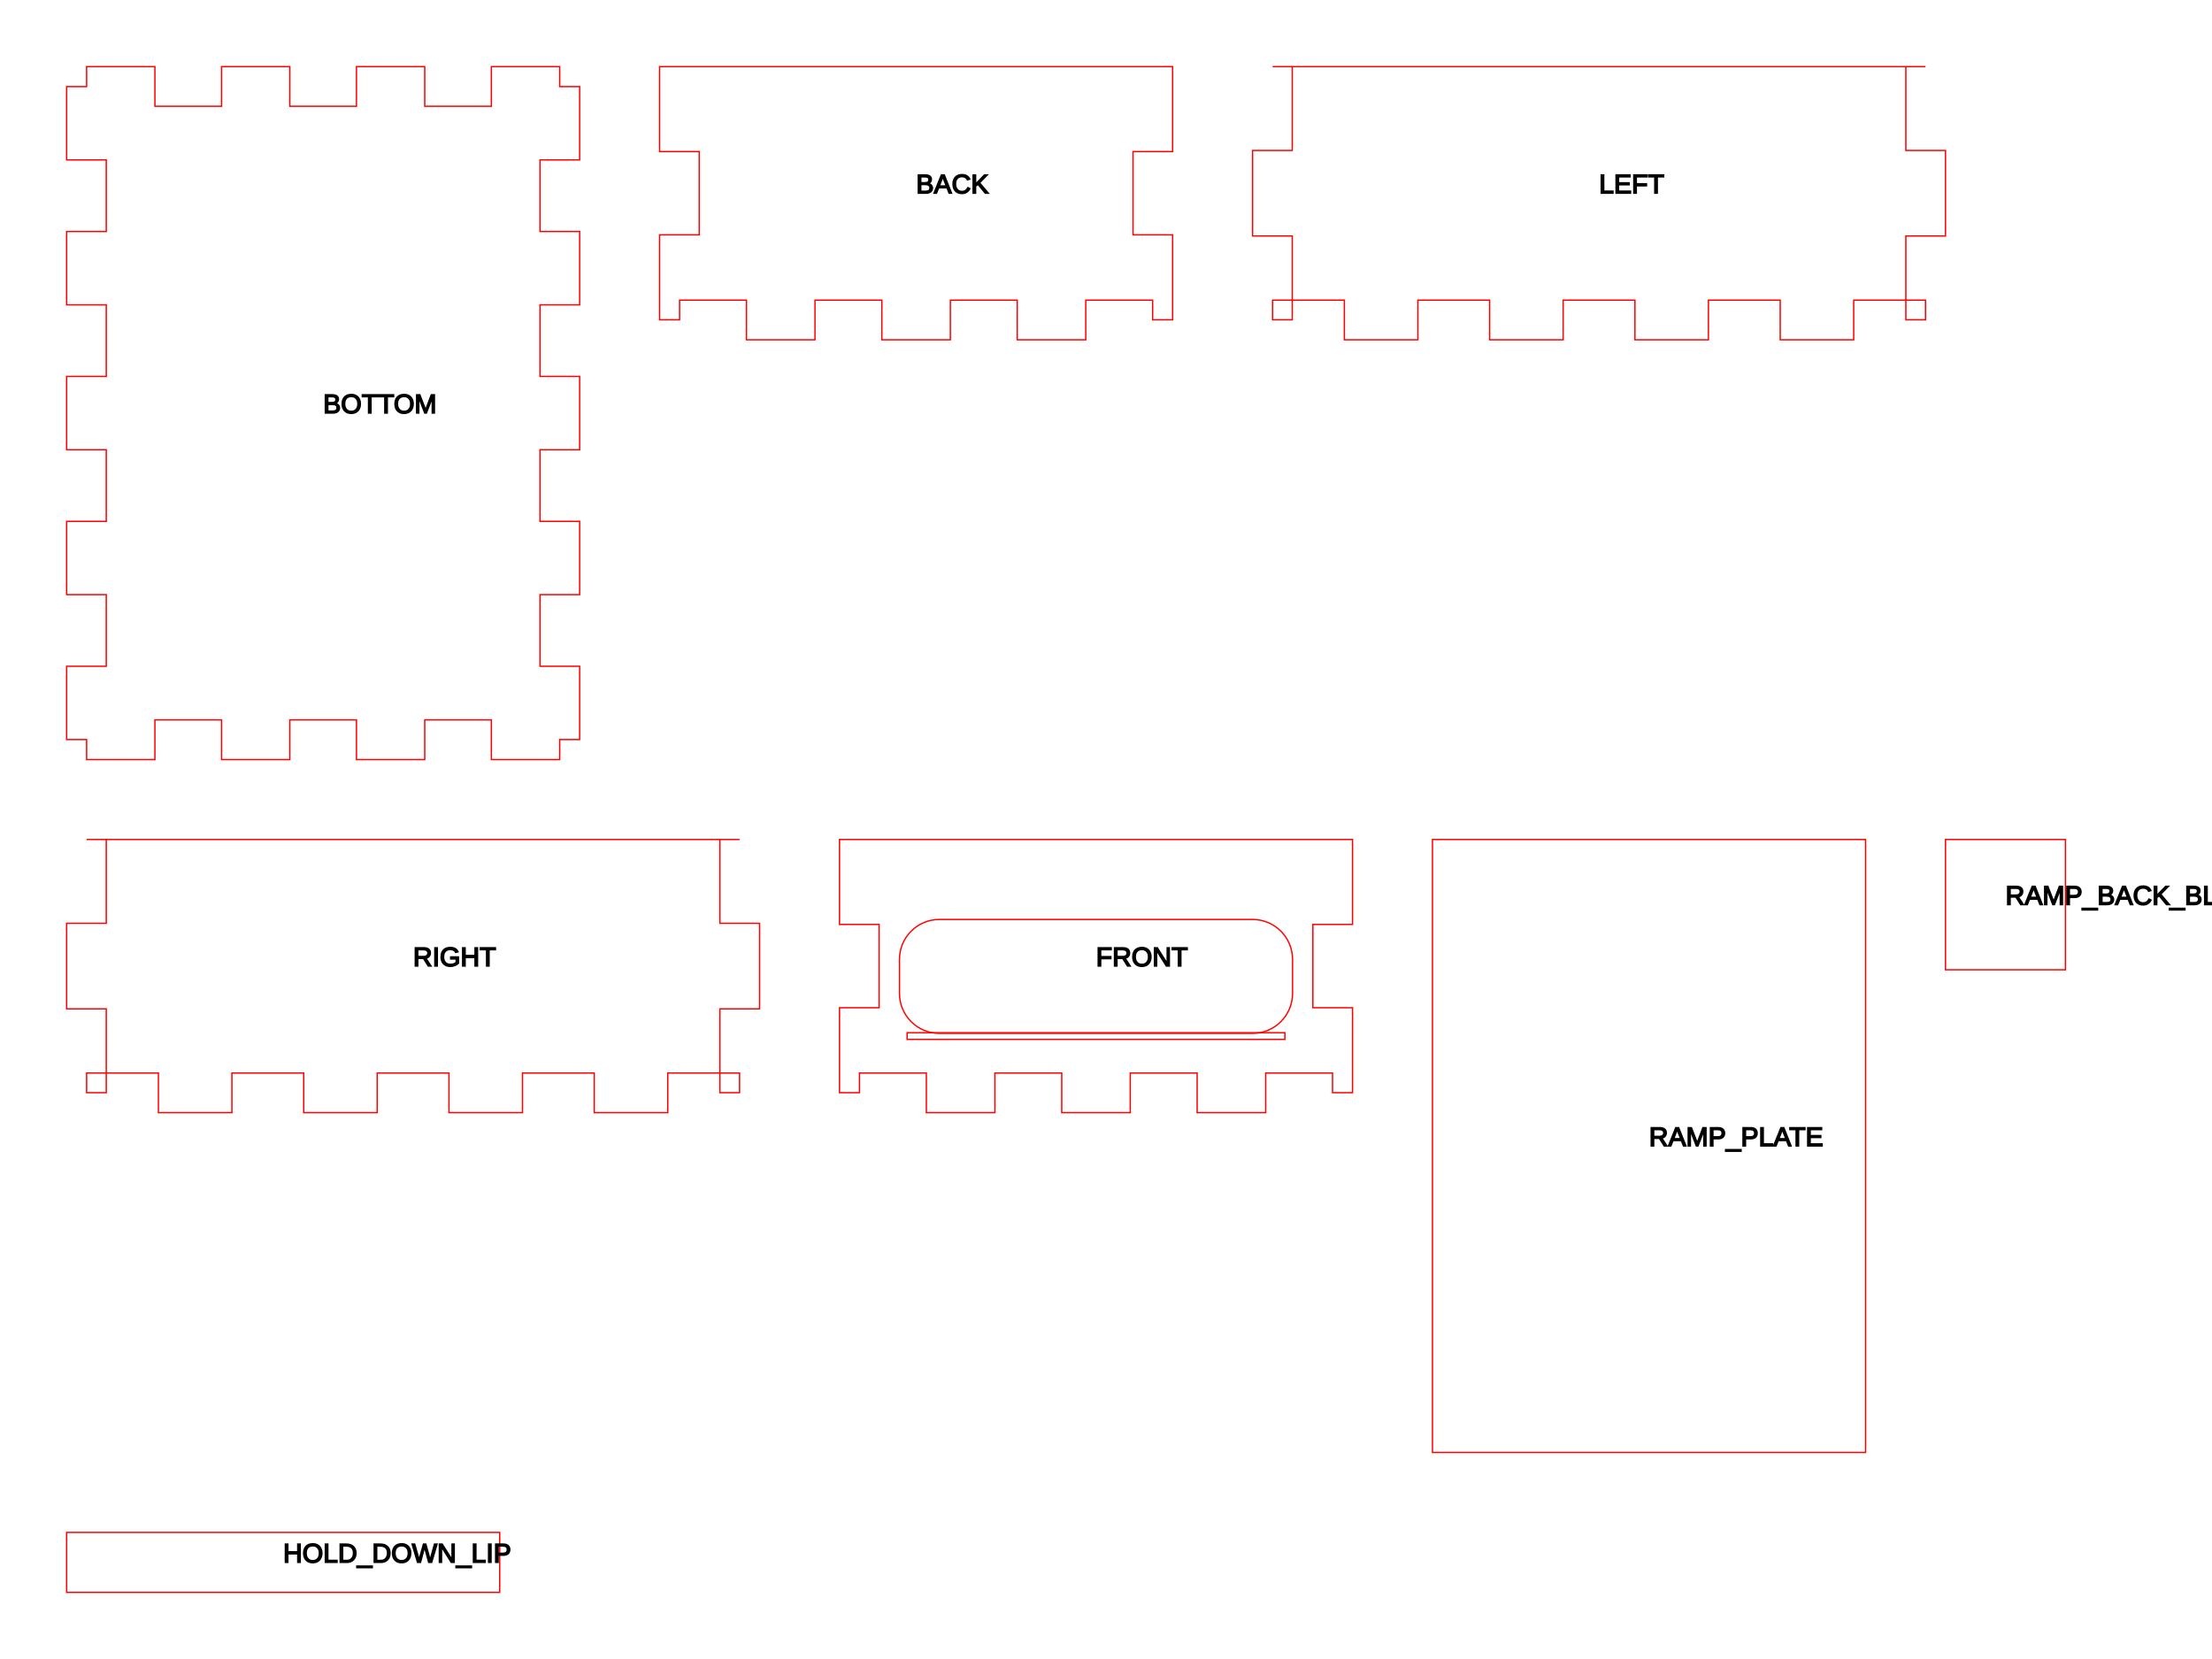
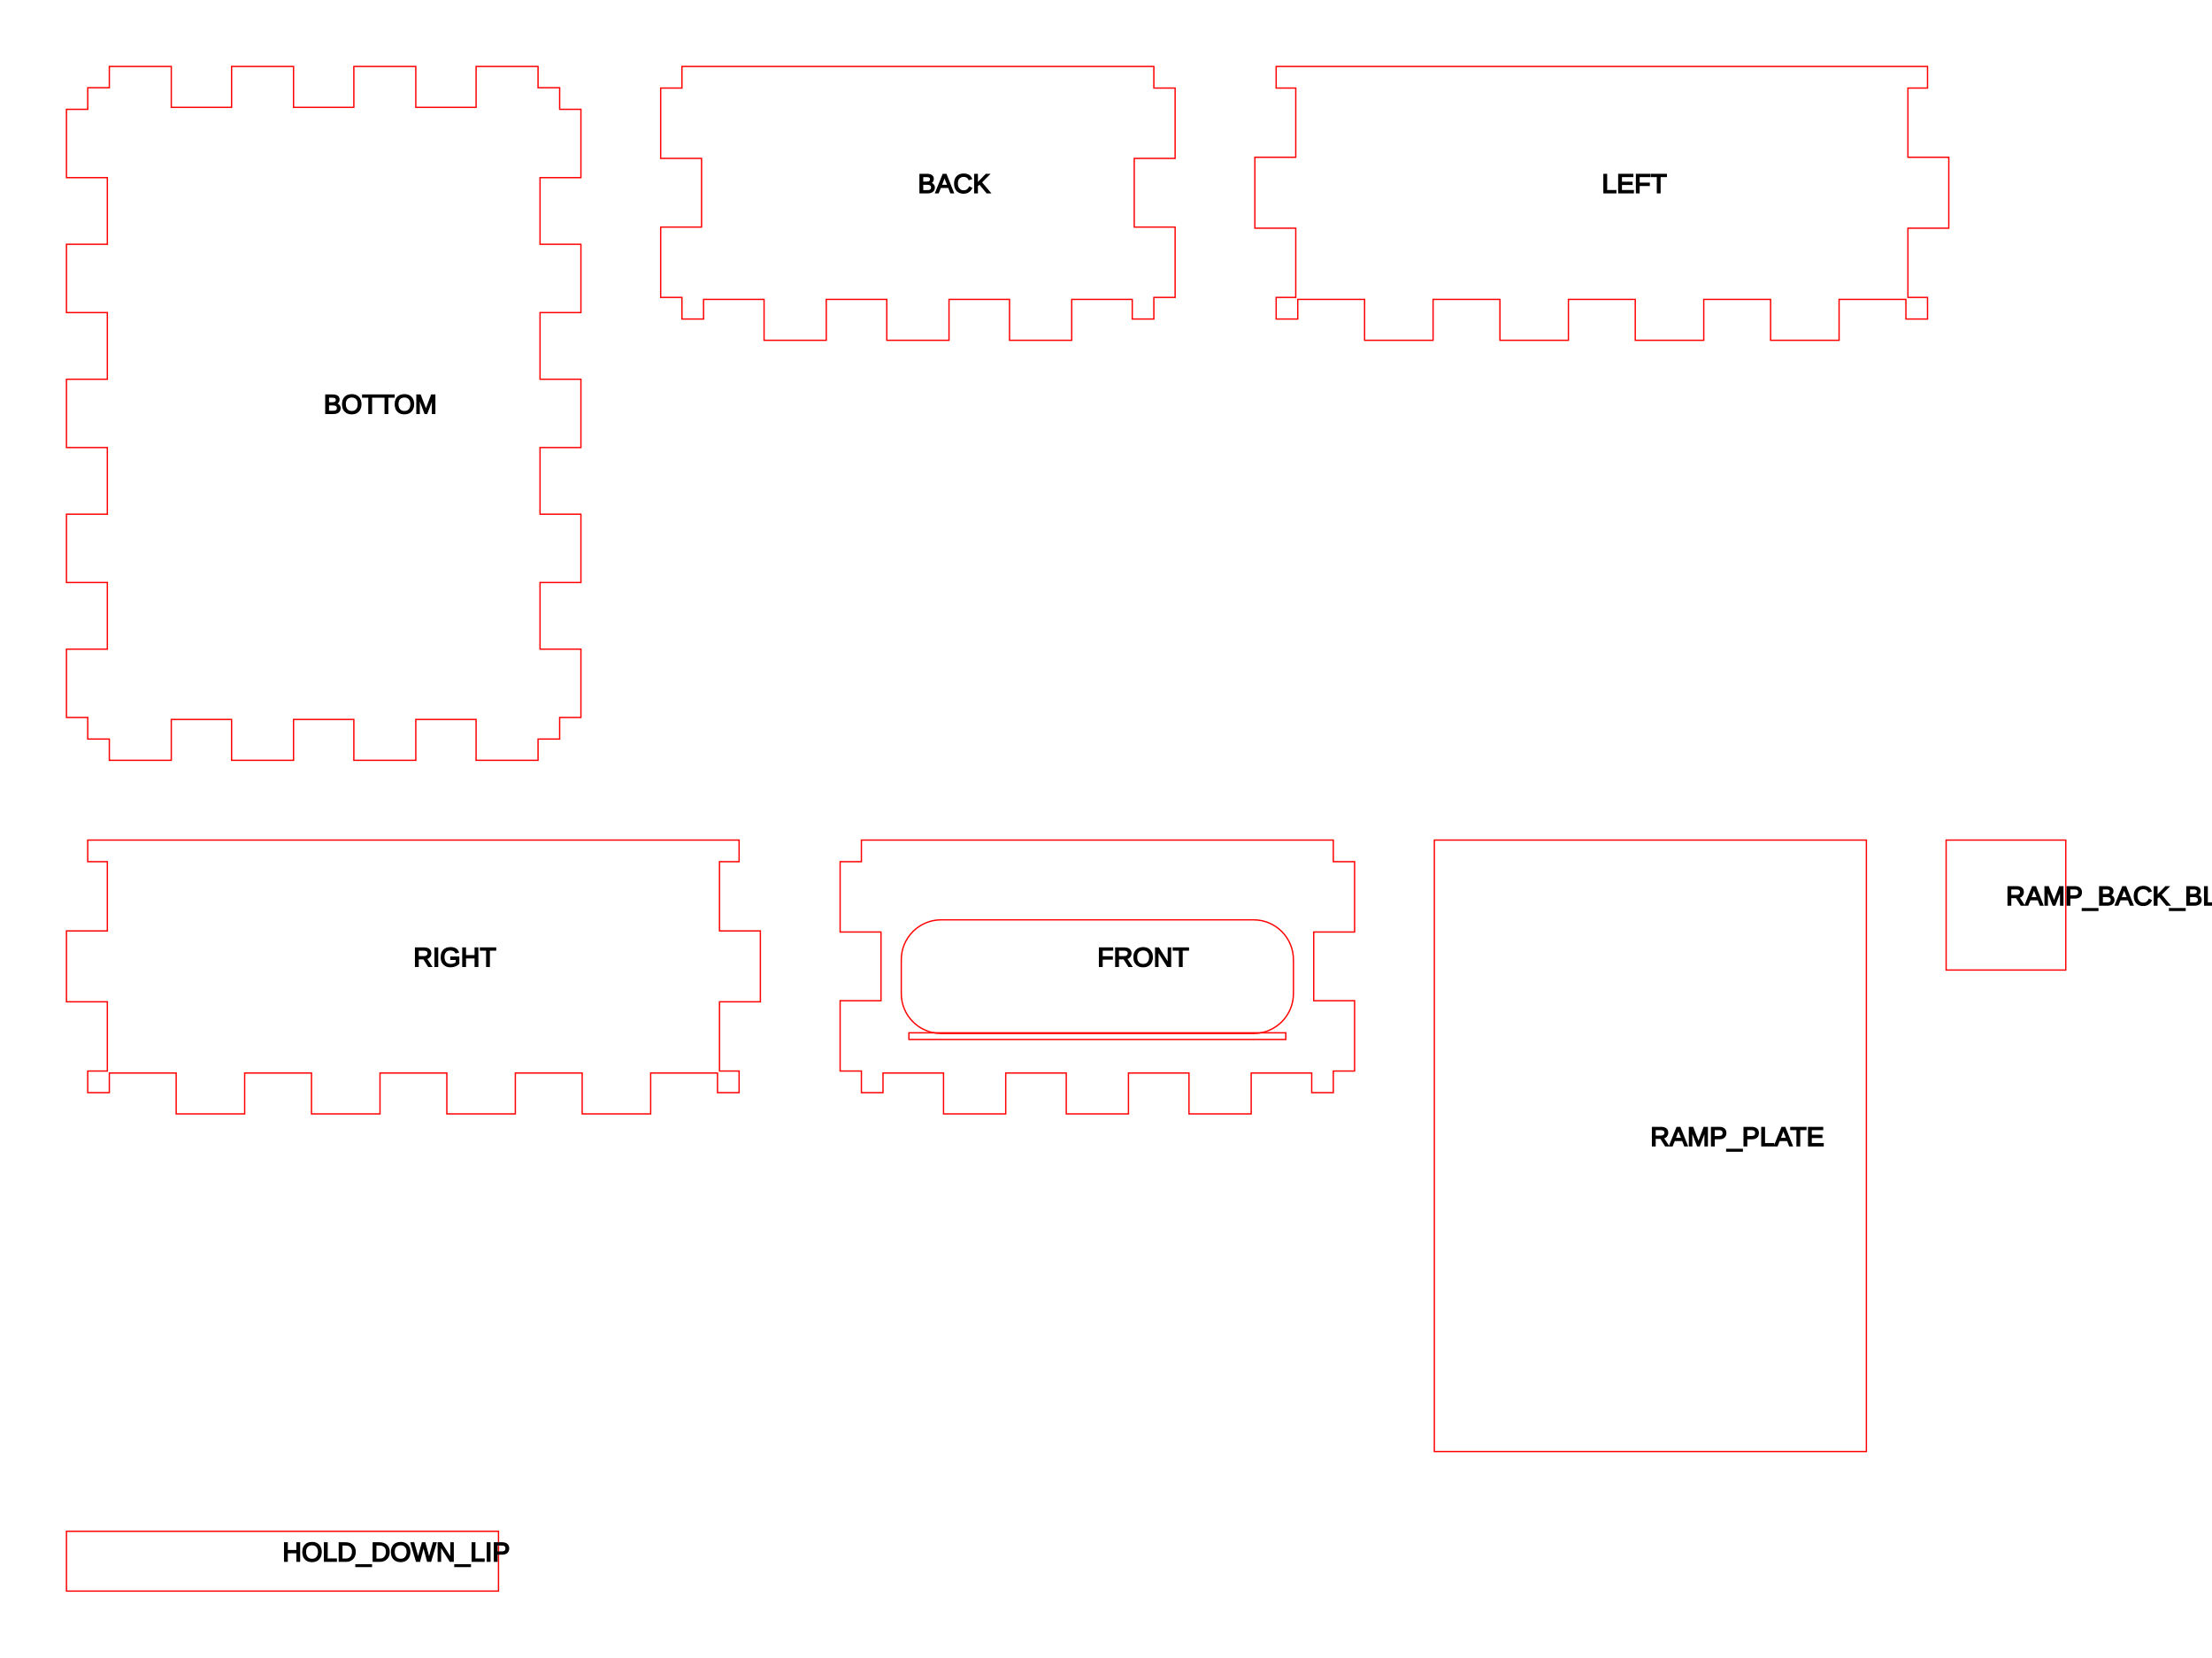
- <svg xmlns="http://www.w3.org/2000/svg" width="332mm" height="249mm" viewBox="0 0 332 249">
+ <svg xmlns="http://www.w3.org/2000/svg" width="332.8mm" height="249.4mm" viewBox="0 0 332.8 249.4">
  <style>
    .cut { fill: none; stroke: #ff0000; stroke-width: 0.2; }
    .score { fill: none; stroke: #0000ff; stroke-width: 0.2; stroke-dasharray: 2 2; }
    .engrave { fill: none; stroke: #000000; stroke-width: 0.2; }
    .text { fill: #000000; font-family: Arial, sans-serif; font-size: 4px; }
  </style>
  <g id="CUT" class="cut">
-     <g id="BOTTOM" transform="translate(13,13)">
-       <path d="M 0 0 L 0 -3 L 10.25 -3 L 10.25 0 L 10.25 2.95 L 20.25 2.95 L 20.25 0 L 20.25 -3 L 30.5 -3 L 30.5 0 L 30.5 2.95 L 40.5 2.95 L 40.5 0 L 40.5 -3 L 50.75 -3 L 50.75 0 L 50.75 2.95 L 60.75 2.95 L 60.75 0 L 60.75 -3 L 71 -3 L 71 0 L 74 0 L 74 11 L 71 11 L 68.05 11 L 68.05 21.75 L 71 21.75 L 74 21.75 L 74 32.75 L 71 32.75 L 68.05 32.75 L 68.05 43.5 L 71 43.5 L 74 43.5 L 74 54.5 L 71 54.5 L 68.05 54.5 L 68.05 65.25 L 71 65.25 L 74 65.25 L 74 76.25 L 71 76.25 L 68.05 76.25 L 68.05 87 L 71 87 L 74 87 L 74 98 L 71 98 L 71 101 L 60.75 101 L 60.75 98 L 60.75 95.05 L 50.75 95.05 L 50.75 98 L 50.75 101 L 40.5 101 L 40.5 98 L 40.5 95.05 L 30.5 95.05 L 30.5 98 L 30.5 101 L 20.25 101 L 20.25 98 L 20.25 95.05 L 10.25 95.05 L 10.25 98 L 10.25 101 L 0 101 L 0 98 L -3 98 L -3 87 L 0 87 L 2.95 87 L 2.95 76.25 L 0 76.25 L -3 76.25 L -3 65.25 L 0 65.25 L 2.95 65.25 L 2.95 54.5 L 0 54.5 L -3 54.5 L -3 43.5 L 0 43.5 L 2.95 43.5 L 2.95 32.75 L 0 32.75 L -3 32.75 L -3 21.75 L 0 21.75 L 2.95 21.75 L 2.95 11 L 0 11 L -3 11 L -3 -0 L 0 -0 Z" />
+     <g id="BOTTOM" transform="translate(13.2,13.2)">
+       <path d="M 0 0 L 3.25 0 L 3.25 -3.2 L 12.571 -3.2 L 12.571 0 L 12.571 2.95 L 21.643 2.95 L 21.643 0 L 21.643 -3.2 L 30.964 -3.2 L 30.964 0 L 30.964 2.95 L 40.036 2.95 L 40.036 0 L 40.036 -3.2 L 49.357 -3.2 L 49.357 0 L 49.357 2.95 L 58.429 2.95 L 58.429 0 L 58.429 -3.2 L 67.75 -3.2 L 67.75 0 L 71 0 L 71 3.25 L 74.2 3.25 L 74.2 13.528 L 71 13.528 L 68.05 13.528 L 68.05 23.556 L 71 23.556 L 74.2 23.556 L 74.2 33.833 L 71 33.833 L 68.05 33.833 L 68.05 43.861 L 71 43.861 L 74.2 43.861 L 74.2 54.139 L 71 54.139 L 68.05 54.139 L 68.05 64.167 L 71 64.167 L 74.2 64.167 L 74.2 74.444 L 71 74.444 L 68.05 74.444 L 68.05 84.472 L 71 84.472 L 74.2 84.472 L 74.2 94.75 L 71 94.75 L 71 98 L 67.75 98 L 67.75 101.2 L 58.429 101.2 L 58.429 98 L 58.429 95.05 L 49.357 95.05 L 49.357 98 L 49.357 101.2 L 40.036 101.2 L 40.036 98 L 40.036 95.05 L 30.964 95.05 L 30.964 98 L 30.964 101.2 L 21.643 101.2 L 21.643 98 L 21.643 95.05 L 12.571 95.05 L 12.571 98 L 12.571 101.2 L 3.25 101.2 L 3.25 98 L 0 98 L 0 94.75 L -3.2 94.75 L -3.2 84.472 L 0 84.472 L 2.95 84.472 L 2.95 74.444 L 0 74.444 L -3.2 74.444 L -3.2 64.167 L 0 64.167 L 2.95 64.167 L 2.95 54.139 L 0 54.139 L -3.2 54.139 L -3.2 43.861 L 0 43.861 L 2.95 43.861 L 2.95 33.833 L 0 33.833 L -3.2 33.833 L -3.2 23.556 L 0 23.556 L 2.95 23.556 L 2.95 13.528 L 0 13.528 L -3.2 13.528 L -3.2 3.25 L 0 3.25 L 0 0 Z" />
    </g>
-     <g id="BACK" transform="translate(102,10)">
-       <path d="M 0 0 L 71 0 L 74 0 L 74 12.75 L 71 12.75 L 68.05 12.75 L 68.05 25.25 L 71 25.25 L 74 25.25 L 74 38 L 71 38 L 71 35.05 L 60.964 35.05 L 60.964 38 L 60.964 41 L 50.679 41 L 50.679 38 L 50.679 35.05 L 40.643 35.05 L 40.643 38 L 40.643 41 L 30.357 41 L 30.357 38 L 30.357 35.05 L 20.321 35.05 L 20.321 38 L 20.321 41 L 10.036 41 L 10.036 38 L 10.036 35.05 L 0 35.05 L 0 38 L -3 38 L -3 25.25 L 0 25.25 L 2.95 25.25 L 2.95 12.75 L 0 12.75 L -3 12.75 L -3 0 L 0 0 Z" />
+     <g id="BACK" transform="translate(102.6,10)">
+       <path d="M 0 0 L 71 0 L 71 3.25 L 74.2 3.25 L 74.2 13.833 L 71 13.833 L 68.05 13.833 L 68.05 24.167 L 71 24.167 L 74.2 24.167 L 74.2 34.75 L 71 34.75 L 71 38 L 67.75 38 L 67.75 35.05 L 58.643 35.05 L 58.643 38 L 58.643 41.2 L 49.286 41.2 L 49.286 38 L 49.286 35.05 L 40.179 35.05 L 40.179 38 L 40.179 41.2 L 30.821 41.2 L 30.821 38 L 30.821 35.05 L 21.714 35.05 L 21.714 38 L 21.714 41.2 L 12.357 41.2 L 12.357 38 L 12.357 35.05 L 3.25 35.05 L 3.25 38 L 0 38 L 0 34.75 L -3.2 34.75 L -3.2 24.167 L 0 24.167 L 2.95 24.167 L 2.95 13.833 L 0 13.833 L -3.2 13.833 L -3.2 3.25 L 0 3.25 L 0 0 Z" />
    </g>
-     <g id="LEFT" transform="translate(191,10)">
-       <path d="M 0 0 L 98 0 L 95.05 0 L 95.05 12.583 L 98 12.583 L 101 12.583 L 101 25.417 L 98 25.417 L 95.05 25.417 L 95.05 38 L 98 38 L 98 35.05 L 87.222 35.05 L 87.222 38 L 87.222 41 L 76.194 41 L 76.194 38 L 76.194 35.05 L 65.417 35.05 L 65.417 38 L 65.417 41 L 54.389 41 L 54.389 38 L 54.389 35.05 L 43.611 35.05 L 43.611 38 L 43.611 41 L 32.583 41 L 32.583 38 L 32.583 35.05 L 21.806 35.05 L 21.806 38 L 21.806 41 L 10.778 41 L 10.778 38 L 10.778 35.05 L -0 35.05 L -0 38 L 2.95 38 L 2.95 25.417 L 0 25.417 L -3 25.417 L -3 12.583 L 0 12.583 L 2.95 12.583 L 2.95 0 L 0 0 Z" />
+     <g id="LEFT" transform="translate(192,10)">
+       <path d="M 0 0 L 98 0 L 98 3.25 L 95.05 3.25 L 95.05 13.666 L 98 13.666 L 101.2 13.666 L 101.2 24.334 L 98 24.334 L 95.05 24.334 L 95.05 34.75 L 98 34.75 L 98 38 L 94.75 38 L 94.75 35.05 L 84.695 35.05 L 84.695 38 L 84.695 41.2 L 74.389 41.2 L 74.389 38 L 74.389 35.05 L 64.333 35.05 L 64.333 38 L 64.333 41.2 L 54.028 41.2 L 54.028 38 L 54.028 35.05 L 43.972 35.05 L 43.972 38 L 43.972 41.2 L 33.667 41.2 L 33.667 38 L 33.667 35.05 L 23.611 35.05 L 23.611 38 L 23.611 41.2 L 13.305 41.2 L 13.305 38 L 13.305 35.05 L 3.25 35.05 L 3.25 38 L 0 38 L 0 34.75 L 2.95 34.75 L 2.95 24.334 L 0 24.334 L -3.2 24.334 L -3.2 13.666 L 0 13.666 L 2.95 13.666 L 2.95 3.25 L 0 3.25 L 0 0 Z" />
    </g>
-     <g id="RIGHT" transform="translate(13,126)">
-       <path d="M 0 0 L 98 0 L 95.05 0 L 95.05 12.583 L 98 12.583 L 101 12.583 L 101 25.417 L 98 25.417 L 95.05 25.417 L 95.05 38 L 98 38 L 98 35.05 L 87.222 35.05 L 87.222 38 L 87.222 41 L 76.194 41 L 76.194 38 L 76.194 35.05 L 65.417 35.05 L 65.417 38 L 65.417 41 L 54.389 41 L 54.389 38 L 54.389 35.05 L 43.611 35.05 L 43.611 38 L 43.611 41 L 32.583 41 L 32.583 38 L 32.583 35.05 L 21.806 35.05 L 21.806 38 L 21.806 41 L 10.778 41 L 10.778 38 L 10.778 35.05 L -0 35.05 L -0 38 L 2.95 38 L 2.95 25.417 L 0 25.417 L -3 25.417 L -3 12.583 L 0 12.583 L 2.95 12.583 L 2.95 0 L 0 0 Z" />
+     <g id="RIGHT" transform="translate(13.2,126.4)">
+       <path d="M 0 0 L 98 0 L 98 3.25 L 95.05 3.25 L 95.05 13.666 L 98 13.666 L 101.2 13.666 L 101.2 24.334 L 98 24.334 L 95.05 24.334 L 95.05 34.75 L 98 34.75 L 98 38 L 94.75 38 L 94.75 35.05 L 84.695 35.05 L 84.695 38 L 84.695 41.2 L 74.389 41.2 L 74.389 38 L 74.389 35.05 L 64.333 35.05 L 64.333 38 L 64.333 41.2 L 54.028 41.2 L 54.028 38 L 54.028 35.05 L 43.972 35.05 L 43.972 38 L 43.972 41.2 L 33.667 41.2 L 33.667 38 L 33.667 35.05 L 23.611 35.05 L 23.611 38 L 23.611 41.2 L 13.305 41.2 L 13.305 38 L 13.305 35.05 L 3.25 35.05 L 3.25 38 L 0 38 L 0 34.75 L 2.95 34.75 L 2.95 24.334 L 0 24.334 L -3.2 24.334 L -3.2 13.666 L 0 13.666 L 2.95 13.666 L 2.95 3.25 L 0 3.25 L 0 0 Z" />
    </g>
-     <g id="FRONT" transform="translate(129,126)">
-       <path d="M 0 0 L 71 0 L 74 0 L 74 12.75 L 71 12.75 L 68.05 12.75 L 68.05 25.25 L 71 25.25 L 74 25.25 L 74 38 L 71 38 L 71 35.05 L 60.964 35.05 L 60.964 38 L 60.964 41 L 50.679 41 L 50.679 38 L 50.679 35.05 L 40.643 35.05 L 40.643 38 L 40.643 41 L 30.357 41 L 30.357 38 L 30.357 35.05 L 20.321 35.05 L 20.321 38 L 20.321 41 L 10.036 41 L 10.036 38 L 10.036 35.05 L 0 35.05 L 0 38 L -3 38 L -3 25.25 L 0 25.25 L 2.95 25.25 L 2.95 12.75 L 0 12.75 L -3 12.75 L -3 0 L 0 0 Z" />
+     <g id="FRONT" transform="translate(129.6,126.4)">
+       <path d="M 0 0 L 71 0 L 71 3.25 L 74.2 3.25 L 74.2 13.833 L 71 13.833 L 68.05 13.833 L 68.05 24.167 L 71 24.167 L 74.2 24.167 L 74.2 34.75 L 71 34.75 L 71 38 L 67.75 38 L 67.75 35.05 L 58.643 35.05 L 58.643 38 L 58.643 41.2 L 49.286 41.2 L 49.286 38 L 49.286 35.05 L 40.179 35.05 L 40.179 38 L 40.179 41.2 L 30.821 41.2 L 30.821 38 L 30.821 35.05 L 21.714 35.05 L 21.714 38 L 21.714 41.2 L 12.357 41.2 L 12.357 38 L 12.357 35.05 L 3.25 35.05 L 3.25 38 L 0 38 L 0 34.75 L -3.2 34.75 L -3.2 24.167 L 0 24.167 L 2.95 24.167 L 2.95 13.833 L 0 13.833 L -3.2 13.833 L -3.2 3.25 L 0 3.25 L 0 0 Z" />
      <path d="M 7.15 29 L 63.85 29 L 63.85 30 L 7.15 30 Z" />
      <path d="M 12 12 L 59 12 A 6 6 0 0 1 65 18 L 65 23.1 A 6 6 0 0 1 59 29.1 L 12 29.1 A 6 6 0 0 1 6 23.1 L 6 18 A 6 6 0 0 1 12 12 Z" />
    </g>
-     <g id="RAMP_PLATE" transform="translate(215,126)">
+     <g id="RAMP_PLATE" transform="translate(215.8,126.4)">
      <path d="M 0 0 L 65 0 L 65 92 L 0 92 Z" />
    </g>
-     <g id="RAMP_BACK_BLOCK" transform="translate(292,126)">
+     <g id="RAMP_BACK_BLOCK" transform="translate(292.8,126.4)">
      <path d="M 0 0 L 18 0 L 18 19.555 L 0 19.555 Z" />
    </g>
-     <g id="HOLD_DOWN_LIP" transform="translate(10,230)">
+     <g id="HOLD_DOWN_LIP" transform="translate(10,230.4)">
      <path d="M 0 0 L 65 0 L 65 9 L 0 9 Z" />
    </g>
  </g>
  <g id="SCORE" class="score">
  </g>
  <g id="ENGRAVE" class="engrave">
-     <text class="text" x="48.5" y="62">BOTTOM</text>
-     <text class="text" x="137.5" y="29">BACK</text>
-     <text class="text" x="240" y="29">LEFT</text>
-     <text class="text" x="62" y="145">RIGHT</text>
-     <text class="text" x="164.5" y="145">FRONT</text>
-     <text class="text" x="247.5" y="172">RAMP_PLATE</text>
-     <text class="text" x="301" y="135.778">RAMP_BACK_BLOCK</text>
-     <text class="text" x="42.5" y="234.5">HOLD_DOWN_LIP</text>
+     <text class="text" x="48.7" y="62.2">BOTTOM</text>
+     <text class="text" x="138.1" y="29">BACK</text>
+     <text class="text" x="241" y="29">LEFT</text>
+     <text class="text" x="62.2" y="145.4">RIGHT</text>
+     <text class="text" x="165.1" y="145.4">FRONT</text>
+     <text class="text" x="248.3" y="172.4">RAMP_PLATE</text>
+     <text class="text" x="301.8" y="136.178">RAMP_BACK_BLOCK</text>
+     <text class="text" x="42.5" y="234.9">HOLD_DOWN_LIP</text>
  </g>
</svg>
